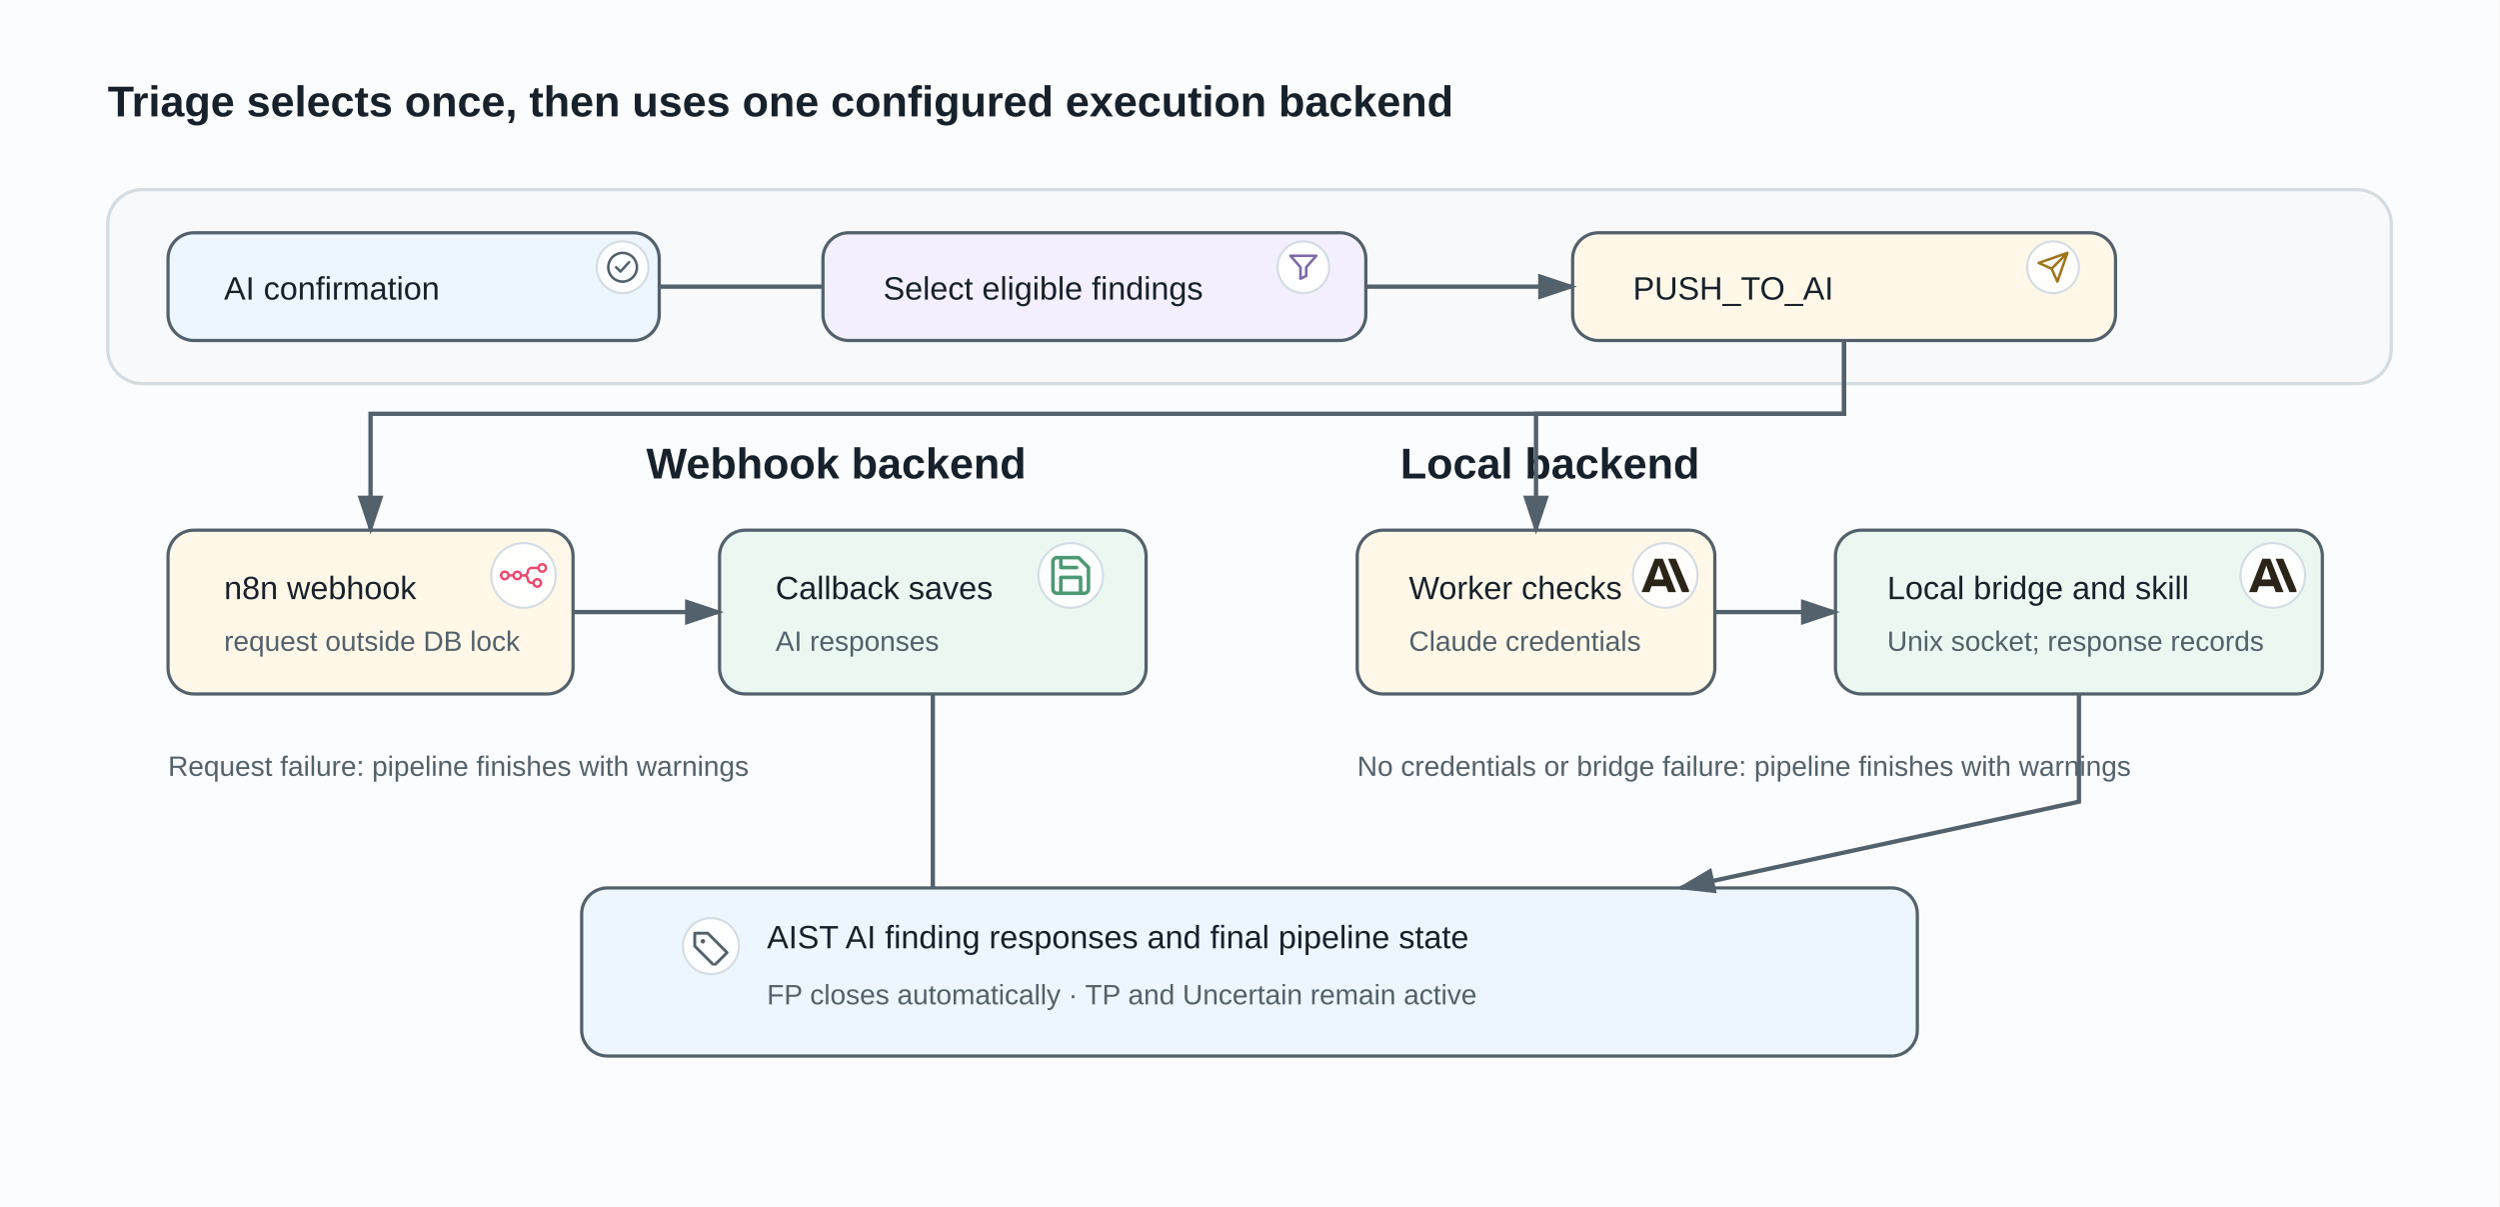
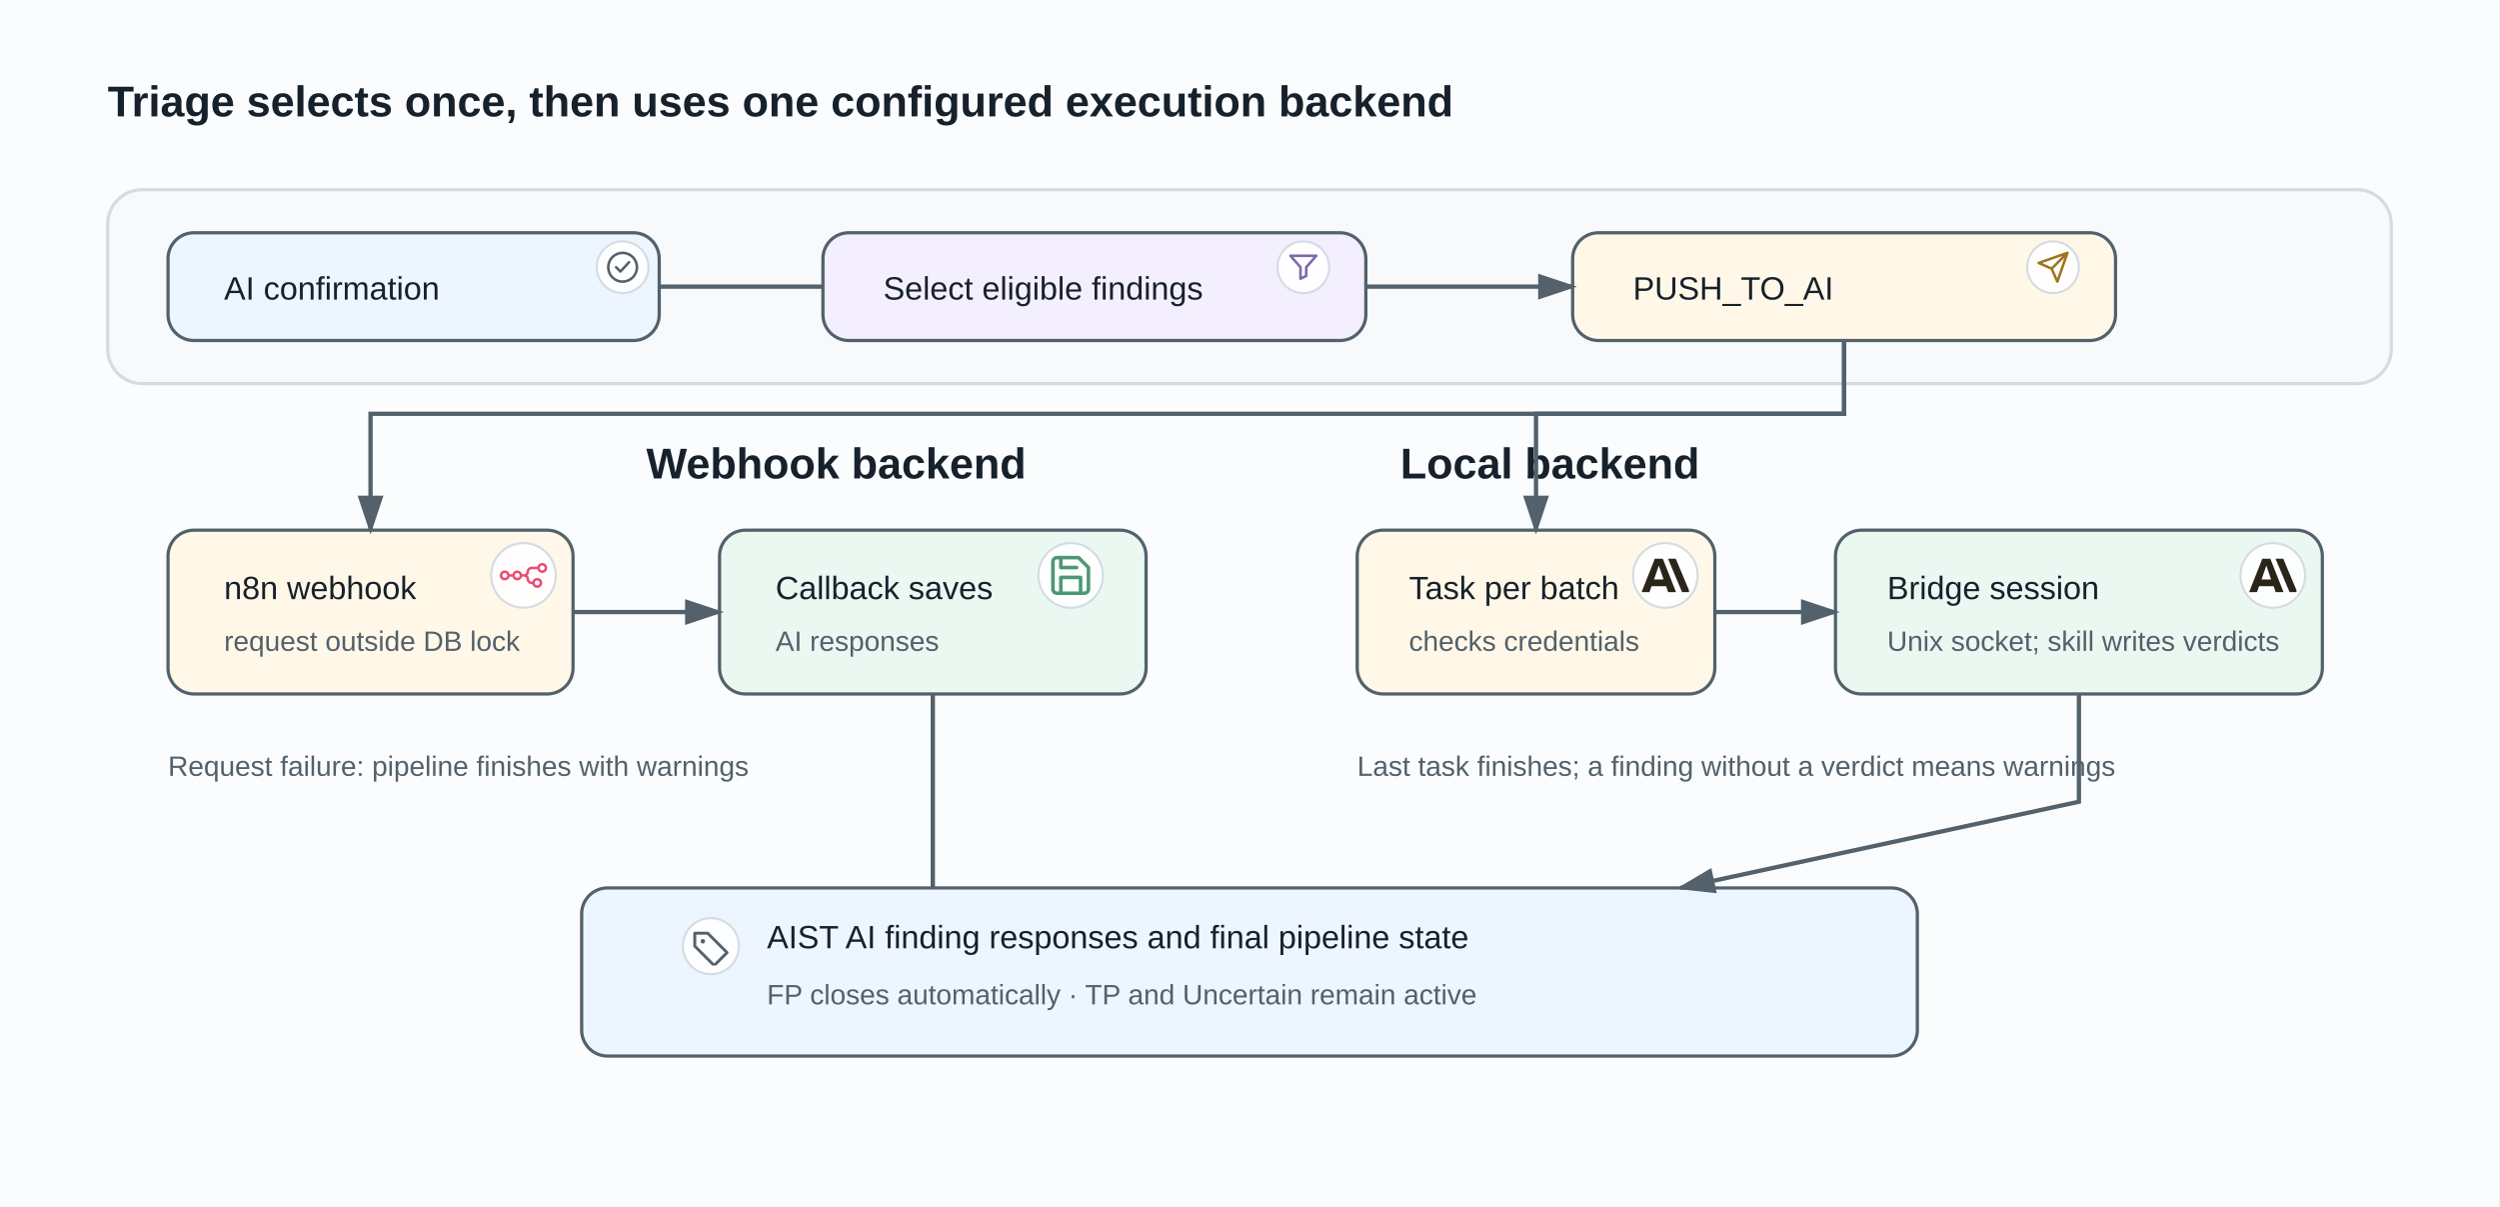
<svg xmlns="http://www.w3.org/2000/svg" width="1160" height="560" viewBox="0 0 1160 560" role="img" aria-labelledby="title desc">
  <defs>
    <marker id="a" markerWidth="10" markerHeight="10" refX="8" refY="3" orient="auto">
      <path d="M0 0L0 6L9 3z" fill="#52616b" />
    </marker>
    <style>text{font-family:Arial,sans-serif;fill:#17212b}.h{font-size:20px;font-weight:700}.t{font-size:15px}.s{font-size:13px;fill:#52616b}.b{stroke:#52616b;stroke-width:1.5;rx:12}.l{stroke:#52616b;stroke-width:2;fill:none;marker-end:url(#a)}.lane{fill:#f7f9fb;stroke:#d4dce3;stroke-width:1.5;rx:16}.d{stroke:#8b98a4;stroke-width:1.5;stroke-dasharray:6 5;fill:none}.chip{fill:#ffffff;fill-opacity:.9;stroke:#d4dce3;stroke-width:1}</style>
    <symbol id="ico-n8n" viewBox="0 0 24 24">
      <path fill="#EA4B71" d="M21.474 5.684c-1.177 0-2.166.805-2.447 1.895h-2.896c-1.235 0-2.289.893-2.492 2.111l-.104.623a1.263 1.263 0 0 1-1.246 1.056H11.289c-.281-1.09-1.27-1.895-2.447-1.895s-2.166.805-2.447 1.895H4.973c-.281-1.09-1.27-1.895-2.447-1.895C1.131 9.474 0 10.605 0 12s1.131 2.526 2.526 2.526c1.177 0 2.166-.805 2.447-1.895h1.422c.28 1.09 1.27 1.895 2.447 1.895 1.177 0 2.166-.805 2.447-1.895h1.001a1.263 1.263 0 0 1 1.246 1.056l.104.623c.203 1.218 1.257 2.111 2.492 2.111h.369c.28 1.089 1.27 1.895 2.447 1.895 1.395 0 2.526-1.131 2.526-2.526s-1.131-2.526-2.526-2.526c-1.177 0-2.166.805-2.447 1.895h-.369a1.263 1.263 0 0 1-1.246-1.056l-.104-.623A2.52 2.52 0 0 0 13.961 12a2.52 2.52 0 0 0 .821-1.479l.104-.623a1.263 1.263 0 0 1 1.246-1.056h2.896c.281 1.09 1.27 1.895 2.447 1.895 1.395 0 2.526-1.131 2.526-2.526s-1.131-2.526-2.526-2.526m0 1.263a1.263 1.263 0 0 1 1.263 1.263 1.263 1.263 0 0 1-1.263 1.263 1.263 1.263 0 0 1-1.263-1.263 1.263 1.263 0 0 1 1.263-1.263M2.526 10.737A1.263 1.263 0 0 1 3.789 12a1.263 1.263 0 0 1-1.263 1.263A1.263 1.263 0 0 1 1.263 12a1.263 1.263 0 0 1 1.263-1.263m6.316 0A1.263 1.263 0 0 1 10.105 12a1.263 1.263 0 0 1-1.263 1.263A1.263 1.263 0 0 1 7.579 12a1.263 1.263 0 0 1 1.263-1.263m10.105 3.789a1.263 1.263 0 0 1 1.263 1.263 1.263 1.263 0 0 1-1.263 1.263 1.263 1.263 0 0 1-1.263-1.263 1.263 1.263 0 0 1 1.263-1.263" />
    </symbol>
    <symbol id="ico-claude" viewBox="0 0 24 24">
      <path fill="#2B2418" d="M17.304 3.541H13.385L20.494 20.459H24.414L17.304 3.541ZM6.696 3.541L0 20.459H4.002L5.024 17.461H12.424L13.446 20.459H17.448L10.752 3.541H6.696ZM6.308 14.038L8.724 6.97L11.14 14.038H6.308Z" />
    </symbol>
    <symbol id="ico-check-circle" viewBox="0 0 24 24">
      <path fill="none" stroke="#52616b" stroke-width="1.8" stroke-linecap="round" stroke-linejoin="round" d="M12 22a10 10 0 1 0 0-20 10 10 0 0 0 0 20zM7.5 12l3 3 6-6.5" />
    </symbol>
    <symbol id="ico-filter" viewBox="0 0 24 24">
      <path fill="none" stroke="#7d69aa" stroke-width="1.8" stroke-linecap="round" stroke-linejoin="round" d="M3 4h18l-7 8v6l-4 2v-8z" />
    </symbol>
    <symbol id="ico-send" viewBox="0 0 24 24">
      <path fill="none" stroke="#9e751d" stroke-width="1.8" stroke-linecap="round" stroke-linejoin="round" d="M22 2 11 13M22 2l-7 20-4-9-9-4z" />
    </symbol>
    <symbol id="ico-save" viewBox="0 0 24 24">
      <path fill="none" stroke="#4d9874" stroke-width="1.8" stroke-linecap="round" stroke-linejoin="round" d="M19 21H5a2 2 0 0 1-2-2V5a2 2 0 0 1 2-2h11l5 5v11a2 2 0 0 1-2 2zM17 21v-8H7v8M7 3v5h8" />
    </symbol>
    <symbol id="ico-tag" viewBox="0 0 24 24">
      <path fill="none" stroke="#52616b" stroke-width="1.8" stroke-linecap="round" stroke-linejoin="round" d="M2 4h8l12 12-8 8L2 12V4z" />
      <circle cx="7" cy="9" r="1.4" fill="#52616b" stroke="none" />
    </symbol>
  </defs>
  <rect width="1160" height="560" fill="#fbfcfd" />
  <text x="50" y="54" class="h">Triage selects once, then uses one configured execution backend</text>
  <rect x="50" y="88" width="1060" height="90" class="lane" />
  <rect x="78" y="108" width="228" height="50" class="b" fill="#edf5ff" />
  <text x="104" y="139" class="t">AI confirmation</text>
  <rect x="382" y="108" width="252" height="50" class="b" fill="#f4efff" />
  <text x="410" y="139" class="t">Select eligible findings</text>
  <rect x="730" y="108" width="252" height="50" class="b" fill="#fff8e8" stroke="#9e751d" />
  <text x="758" y="139" class="t">PUSH_TO_AI</text>
  <path d="M306 133L382 133M634 133L730 133" class="l" />
  <circle cx="289" cy="124" r="12" class="chip" />
  <use href="#ico-check-circle" x="281" y="116" width="16" height="16" aria-hidden="true" />
  <circle cx="605" cy="124" r="12" class="chip" />
  <use href="#ico-filter" x="597" y="116" width="16" height="16" aria-hidden="true" />
  <circle cx="953" cy="124" r="12" class="chip" />
  <use href="#ico-send" x="945" y="116" width="16" height="16" aria-hidden="true" />
  <text x="300" y="222" class="h">Webhook backend</text>
  <rect x="78" y="246" width="188" height="76" class="b" fill="#fff8e8" stroke="#9e751d" />
  <text x="104" y="278" class="t">n8n webhook</text>
  <text x="104" y="302" class="s">request outside DB lock</text>
  <circle cx="243" cy="267" r="15" class="chip" />
  <use href="#ico-n8n" x="232" y="256" width="22" height="22" aria-hidden="true" />
  <rect x="334" y="246" width="198" height="76" class="b" fill="#eaf8f1" stroke="#4d9874" />
  <text x="360" y="278" class="t">Callback saves</text>
  <text x="360" y="302" class="s">AI responses</text>
  <path d="M266 284L334 284" class="l" />
  <circle cx="497" cy="267" r="15" class="chip" />
  <use href="#ico-save" x="486" y="256" width="22" height="22" aria-hidden="true" />
  <text x="650" y="222" class="h">Local backend</text>
  <rect x="630" y="246" width="166" height="76" class="b" fill="#fff8e8" stroke="#9e751d" />
-   <text x="654" y="278" class="t">Worker checks</text>
-   <text x="654" y="302" class="s">Claude credentials</text>
+   <text x="654" y="278" class="t">Task per batch</text>
+   <text x="654" y="302" class="s">checks credentials</text>
  <circle cx="773" cy="267" r="15" class="chip" />
  <use href="#ico-claude" x="762" y="256" width="22" height="22" aria-hidden="true" />
  <rect x="852" y="246" width="226" height="76" class="b" fill="#eaf8f1" stroke="#4d9874" />
-   <text x="876" y="278" class="t">Local bridge and skill</text>
-   <text x="876" y="302" class="s">Unix socket; response records</text>
+   <text x="876" y="278" class="t">Bridge session</text>
+   <text x="876" y="302" class="s">Unix socket; skill writes verdicts</text>
  <circle cx="1055" cy="267" r="15" class="chip" />
  <use href="#ico-claude" x="1044" y="256" width="22" height="22" aria-hidden="true" />
  <path d="M796 284L852 284" class="l" />
  <path d="M856 158L856 192L172 192L172 246" class="l" />
  <path d="M856 158L856 192L713 192L713 246" class="l" />
  <rect x="270" y="412" width="620" height="78" class="b" fill="#edf5ff" />
  <text x="356" y="440" class="t">AIST AI finding responses and final pipeline state</text>
  <text x="356" y="466" class="s">FP closes automatically · TP and Uncertain remain active</text>
  <path d="M433 322L433 412M965 322L965 372L780 412" class="l" />
  <circle cx="330" cy="439" r="13" class="chip" />
  <use href="#ico-tag" x="321" y="430" width="18" height="18" aria-hidden="true" />
  <text x="78" y="360" class="s">Request failure: pipeline finishes with warnings</text>
-   <text x="630" y="360" class="s">No credentials or bridge failure: pipeline finishes with warnings</text>
+   <text x="630" y="360" class="s">Last task finishes; a finding without a verdict means warnings</text>
</svg>
